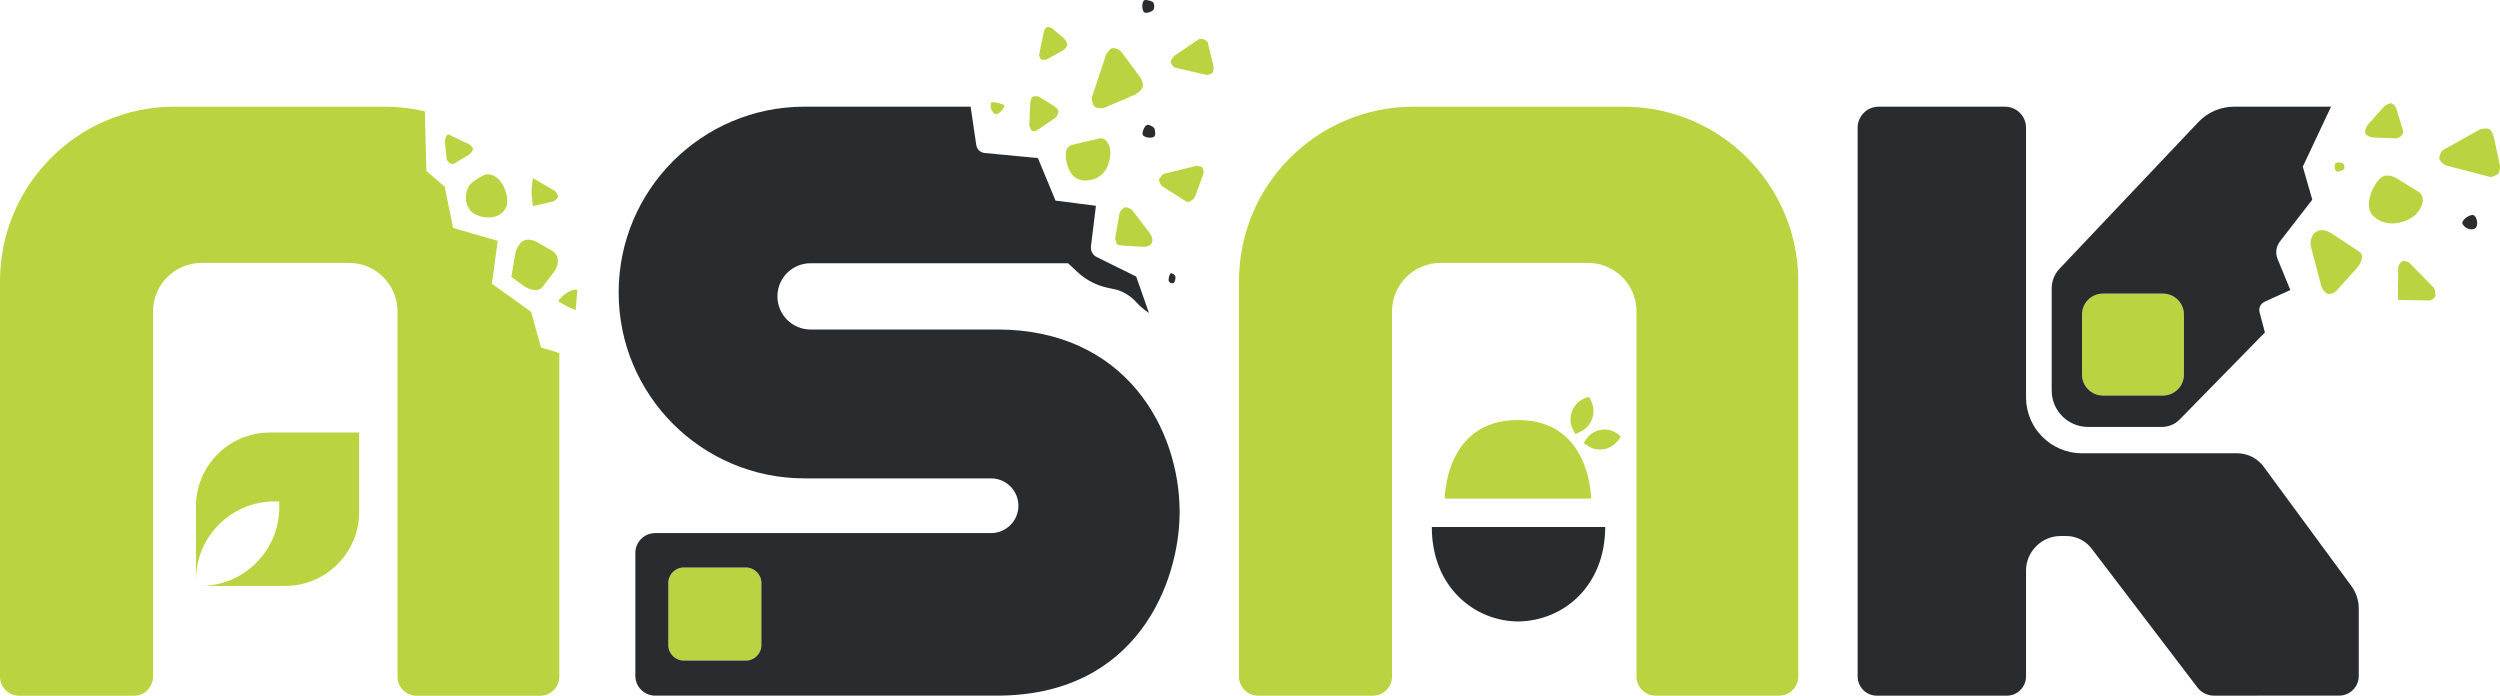
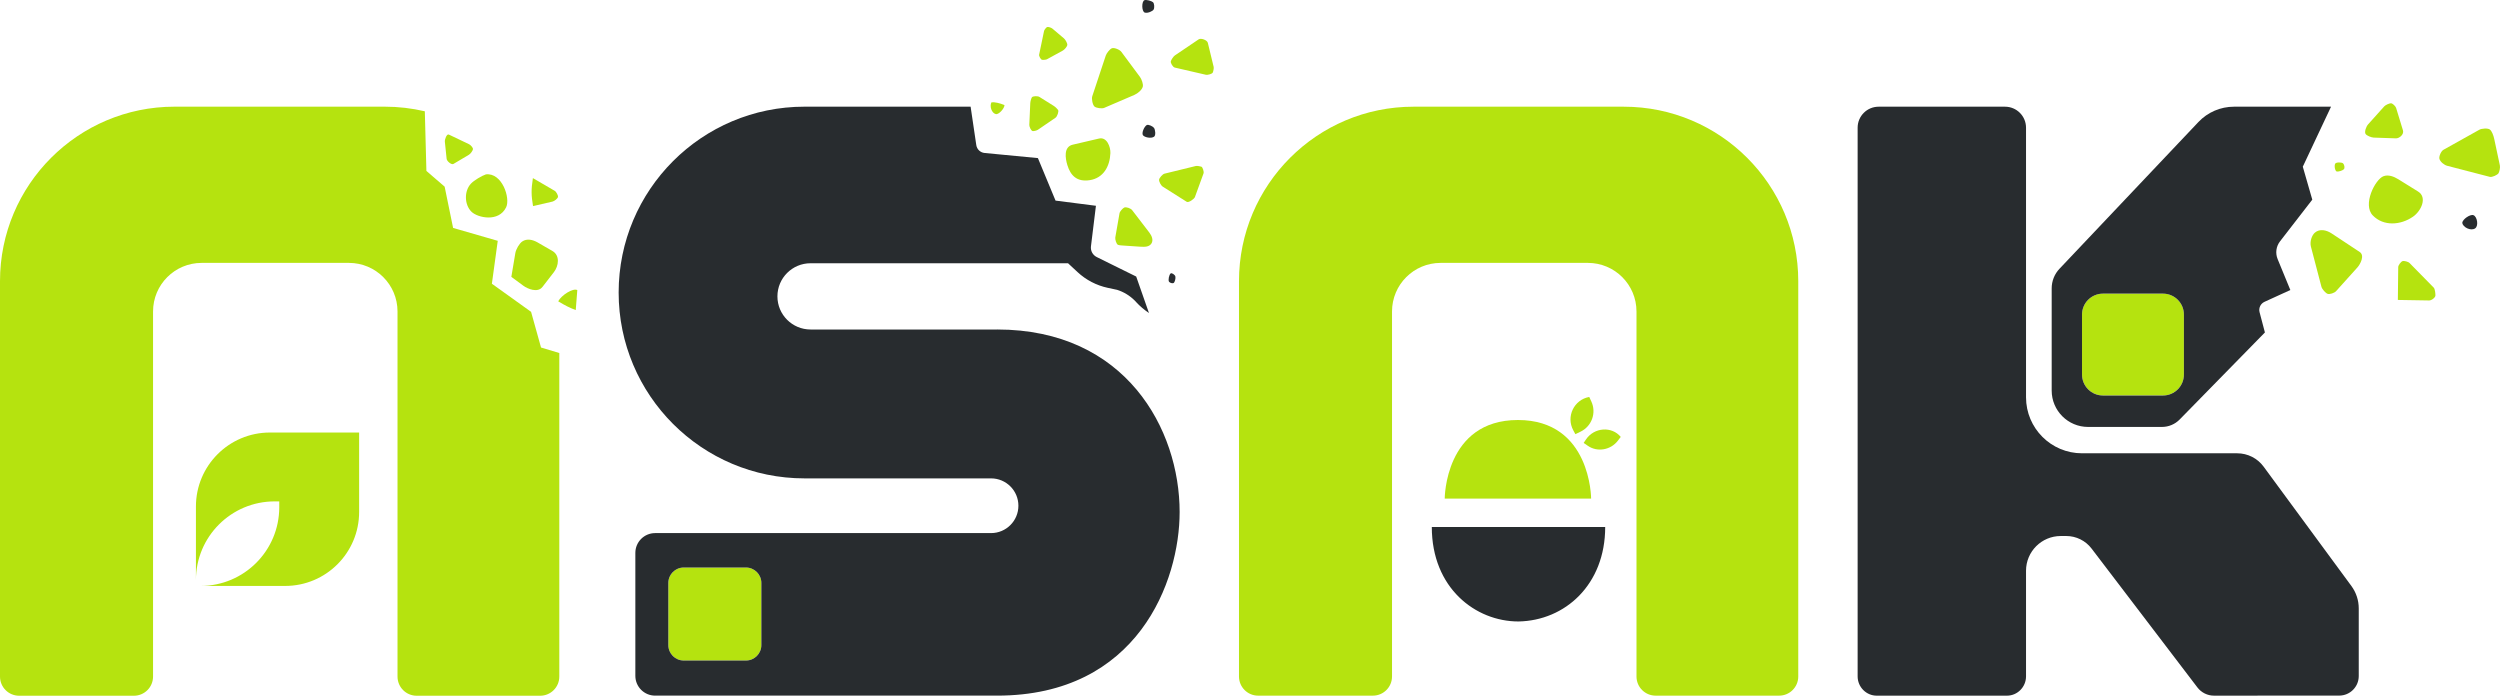
<svg xmlns="http://www.w3.org/2000/svg" id="_레이어_2" data-name="레이어 2" viewBox="0 0 1396.28 388.58">
  <defs>
    <style>
      .cls-1 {
-         fill: #b9d440;
+         fill: #B5E30F;
      }

      .cls-2 {
        fill: #282c2f;
      }
    </style>
  </defs>
  <g id="_레이어_5" data-name="레이어 5">
    <g>
      <path class="cls-1" d="M150.75,241.57c-22.82,0-41.32,18.5-41.32,41.32v41.11c0-24.28,19.68-43.97,43.97-43.97h2.57v3.25c0,24.28-19.68,43.97-43.97,43.97h47.26c22.82,0,41.32-18.5,41.32-41.32v-44.36h-49.83Z" />
      <path class="cls-1" d="M296.62,174.17l-21.9-15.7,3.28-23.97-24.94-7.2-4.72-23.05-10.19-8.78-.88-33.31c-7.18-1.68-14.66-2.58-22.36-2.58h-117.45C43.64,59.59,0,103.23,0,157.05v220.82c0,5.92,4.79,10.71,10.71,10.71h64.07c5.91,0,10.7-4.79,10.7-10.71v-203.91c0-14.98,12.15-27.13,27.13-27.13h82.28c14.98,0,27.13,12.15,27.13,27.13v203.91c0,5.92,4.79,10.71,10.7,10.71h68.96c5.91,0,10.7-4.79,10.7-10.71v-180.7l-10.21-3.08-5.55-19.91Z" />
      <path class="cls-1" d="M906.9,59.59h-117.45c-53.83,0-97.46,43.64-97.46,97.46v220.78c0,5.91,4.79,10.7,10.7,10.7h64.07c5.91,0,10.7-4.79,10.7-10.7v-203.87c0-14.98,12.15-27.13,27.13-27.13h82.28c14.98,0,27.13,12.15,27.13,27.13v203.87c0,5.91,4.79,10.7,10.7,10.7h68.95c5.91,0,10.7-4.79,10.7-10.7v-220.78c0-53.83-43.64-97.46-97.46-97.46Z" />
      <path class="cls-1" d="M847.78,234.58h0c-40.89,0-40.89,43.91-40.89,43.91h81.77s0-43.91-40.88-43.91Z" />
      <path class="cls-1" d="M884.49,247.37l2.39,1.65c5.27,3.64,12.72,2.35,16.72-2.89l1.61-2.11h0c-5.02-6.08-14.87-5.36-19.42,1.42l-1.3,1.94Z" />
      <path class="cls-1" d="M879.86,242.48l2.86-1.37c6.3-3.01,9.01-10.53,6.07-16.86l-1.18-2.55h0c-8.53,1.55-13.05,10.98-8.93,18.6l1.18,2.18Z" />
      <path class="cls-1" d="M1174.54,163.98h33.49c6.46,0,11.71,5.25,11.71,11.71v33.49c0,6.46-5.25,11.71-11.71,11.71h-33.49c-6.46,0-11.71-5.25-11.71-11.71v-33.49c0-6.46,5.25-11.71,11.71-11.71Z" />
      <rect class="cls-1" x="373.28" y="316.96" width="51.95" height="51.95" rx="8.63" ry="8.63" />
      <path class="cls-1" d="M1316.54,149.48l-11.85,13.17c-.83.92-3.51,1.89-4.67,1.47s-3.11-2.58-3.48-4l-5.86-22.35c-.73-2.77.46-6.33,2.2-7.83,2.71-2.34,6.52-1.45,9.34.42l15.7,10.38c2.95,1.95.36,6.83-1.37,8.74Z" />
      <path class="cls-1" d="M1390.65,98.79l-23.86-6.19c-1.72-.45-3.88-2.23-4.34-3.86-.39-1.38.95-4.35,2.23-5.07l20.1-11.23c1.24-.7,4.69-.96,5.82-.11s2.04,3.34,2.43,5.14l3.18,14.94c.25,1.17-.2,3.36-.74,4.32s-3.64,2.37-4.82,2.06Z" />
      <path class="cls-1" d="M1347.72,121c-7.01,4.87-16.51,5.44-22.46-.65-5.89-6.02,1.27-20.18,5.96-21.94,2.7-1.01,5.78.17,8.25,1.7l11.07,6.87c5.26,3.26,1.76,10.84-2.81,14.01Z" />
      <path class="cls-1" d="M302.92,160.29c-2.62,3.39-8.17,1.1-10.68-.75l-6.65-4.91,2.22-13.22c.38-2.29,2.27-5.44,3.87-6.54,2.59-1.77,5.86-1.02,8.5.49l8.34,4.81c4.38,2.52,3.5,8.37.87,11.78l-6.45,8.34Z" />
      <path class="cls-1" d="M608.54,100.64c-7.01,1.04-10.6-2.53-12.4-8.41-1.15-3.75-2.2-10.21,2.98-11.42l14.74-3.44c4.33-1.01,6.45,4.69,6.31,8.14-.31,7.47-3.92,13.98-11.63,15.13Z" />
      <path class="cls-1" d="M282.66,115.81c-4.11,8.47-15.86,5.8-19.28,2.5-4.08-3.93-4.2-11.61-.39-15.7,1.77-1.91,6.07-4.42,8.39-5.22,8.99-1.09,13.81,13.23,11.29,18.42Z" />
      <path class="cls-1" d="M1356.71,167.81l-17.48-.29.21-18.36c.01-1.06,1.51-3,2.39-3.31s3.19.3,3.94,1.06l13.52,13.76c.71.73.97,3.59.92,4.43-.06,1.05-2.09,2.73-3.49,2.71Z" />
      <path class="cls-1" d="M662.8,112.71l-13.49-8.53c-.88-.56-2.07-2.79-1.95-3.82s1.97-3.1,3-3.36l17.54-4.29c.61-.15,2.5.15,3.08.38.78.32,1.52,2.89,1.22,3.71l-4.83,13.27c-.39,1.07-3.53,3.3-4.57,2.64Z" />
      <path class="cls-1" d="M673.43,41.74l-17.27-3.99c-1.14-.26-2.51-2.63-2.24-3.53s1.4-2.68,2.27-3.27l13.29-8.98c1.25-.84,4.72.36,5.11,1.97l3.26,13.46c.17.69-.24,2.64-.53,3.17-.39.71-2.77,1.43-3.9,1.17Z" />
      <path class="cls-1" d="M636.96,137.79l-9.11-.61c-1.17-.08-2.71-.15-3.44-.44-.91-.36-1.69-3.1-1.51-4.11l2.37-13.54c.17-.98,1.79-2.79,2.65-3.18,1.02-.46,3.58.41,4.37,1.43l9.58,12.49c1.4,1.82,2.5,4.32,1.14,6.28-1.27,1.83-3.66,1.83-6.04,1.67Z" />
      <path class="cls-1" d="M1338.17,77.27l-12.46-.42c-1.23-.04-3.91-1.05-4.53-2.07-.73-1.2.38-4.15,1.43-5.32l9-10.03c.71-.79,2.79-1.73,3.73-1.75s2.62,1.63,2.93,2.64l3.82,12.52c.68,2.23-2.04,4.49-3.9,4.43Z" />
      <path class="cls-1" d="M589.55,65.73l-9.86,6.74c-.64.44-2.25.85-2.96.73-.88-.15-1.89-2.49-1.85-3.44l.54-12.17c.04-.89.49-2.52.88-3.19.5-.84,3.32-.84,4.19-.29l8.01,5.01c.85.53,1.99,1.62,2.44,2.27.57.81-.48,3.7-1.4,4.33Z" />
      <path class="cls-1" d="M584.79,33.09c-.53.29-2.41.47-2.91.27-.67-.26-1.67-2.08-1.52-2.8l2.76-13.29c.13-.6,1.28-2.1,1.79-2.19.68-.12,2.2.33,2.88.91l6.46,5.47c.76.65,1.94,2.65,1.85,3.62s-1.56,2.65-2.51,3.17l-8.81,4.83Z" />
      <path class="cls-1" d="M253.3,91.55c-1.16.69-3.71-1.52-3.85-2.81l-.99-9.6c-.13-1.27,1.02-4.45,2.17-4.01l11.37,5.43c.8.38,2.18,1.87,2.15,2.66-.05.98-1.4,2.71-2.26,3.22l-8.6,5.1Z" />
      <path class="cls-1" d="M309.78,106.55c.91.53,2.05,2.63,1.85,3.49s-1.93,2.29-3.12,2.57l-10.81,2.49c-.98-6.04-1.1-8.97-.07-15.62l12.15,7.08Z" />
      <path class="cls-1" d="M321.57,173.18c-3.41-1.27-5.91-2.54-9.81-4.9,1.8-3.42,8.28-7.55,10.67-6.27l-.87,11.18Z" />
      <path class="cls-1" d="M561.03,58.7c-.06,1.92-3.23,5.41-4.86,5.02-2.32-.54-3.6-4.39-2.42-6.58,1.7-.21,4.59.41,7.28,1.56Z" />
      <path class="cls-1" d="M1304.25,91.4c.49-.88,3.73-.86,4.42-.12.69.74,1.09,2.56.38,3.27-.75.75-2.84,1.34-3.85,1.26s-1.66-3.15-.95-4.42Z" />
      <path class="cls-1" d="M633.54,53.02l-16.89,7.25c-1.17.5-4.32.08-5.3-.71-1.14-.92-1.78-4.37-1.31-5.79l7.55-22.75c.42-1.26,2.17-3.51,3.33-4.03,1.33-.59,4.45.73,5.34,1.93l10.42,14.04c.94,1.27,1.95,4.08,1.58,5.46-.5,1.85-2.78,3.76-4.73,4.6Z" />
      <path class="cls-2" d="M1317.39,339.79c0-4.49-1.44-8.87-4.1-12.49l-49.03-66.67c-3.45-4.69-8.92-7.46-14.75-7.46h-86.67c-17.27,0-31.28-14-31.28-31.28V71.32c0-6.48-5.25-11.73-11.73-11.73h-70.59c-6.48,0-11.73,5.25-11.73,11.73v181.86s0,46.19,0,46.19v78.4c0,5.89,4.77,10.77,10.66,10.77h72.73c5.89,0,10.66-4.88,10.66-10.77v-59c0-10.71,8.69-19.4,19.4-19.4h3.07c5.55,0,10.78,2.59,14.14,7.01l59.11,77.56c2.2,2.89,5.63,4.59,9.26,4.59l69.93-.03c6.03,0,10.92-4.89,10.92-10.93v-37.78Z" />
      <path class="cls-2" d="M1262,174.39c-.62-2.35.54-4.81,2.76-5.82l14.42-6.59-7.1-17.28c-1.36-3.31-.85-7.09,1.34-9.91l18.02-23.28-5.3-18.41,15.71-33.38.03-.13h-54.17c-7.51,0-14.69,3.09-19.85,8.54l-77.61,81.98c-2.8,2.95-4.36,6.87-4.36,10.94v57.07c0,11.23,9.1,20.33,20.33,20.33h41.25c3.73,0,7.29-1.5,9.9-4.16l47.61-48.61-2.98-11.29ZM1219.74,209.19c0,6.47-5.24,11.71-11.71,11.71h-33.49c-6.47,0-11.71-5.24-11.71-11.71v-33.49c0-6.47,5.24-11.71,11.71-11.71h33.49c6.47,0,11.71,5.24,11.71,11.71v33.49Z" />
      <path class="cls-2" d="M556.88,184.03h-104.18c-10.21,0-18.5-8.28-18.5-18.5h0c0-10.21,8.28-18.5,18.5-18.5h143.81l5.34,4.96c4.74,4.4,10.58,7.43,16.9,8.78l5.16,1.1c3.73,1.19,7.12,3.25,9.88,6.02l.72.78c2.14,2.33,4.56,4.39,7.2,6.15l-7.13-20.37-15.03-7.42-7.02-3.47c-2.23-1.1-3.52-3.49-3.22-5.96l2.78-22.67-22.56-2.89-9.85-23.74-29.78-2.86c-2.37-.23-4.28-2.04-4.63-4.4l-3.17-21.46h-92.78c-57.33,0-103.8,46.47-103.8,103.8h0c0,57.33,46.47,103.8,103.8,103.8h104.19c8.44,0,15.28,6.84,15.28,15.28h0c0,8.44-6.84,15.28-15.28,15.28h-187.6c-6.11,0-11.06,4.95-11.06,11.06v68.66c0,6.11,4.95,11.06,11.06,11.06h190.97c78.71,0,101.96-64.02,101.96-102.54h0c0-46.21-30.04-101.96-101.96-101.96ZM425.23,360.29c0,4.77-3.86,8.63-8.63,8.63h-34.7c-4.77,0-8.63-3.86-8.63-8.63v-34.7c0-4.77,3.86-8.63,8.63-8.63h34.7c4.77,0,8.63,3.86,8.63,8.63v34.7Z" />
      <path class="cls-2" d="M1382.47,127.49c-2.32,1.75-6.99-.53-7.24-3.04.05-1.92,4.37-4.93,6.19-4.28,2.1.76,3,5.85,1.05,7.32Z" />
      <path class="cls-2" d="M639.42,7.05c-1.84-.49-1.92-6.34-.2-6.95,1.03-.37,3.86.4,4.7,1.1s.95,3.22.38,4.15-3.24,2.13-4.88,1.7Z" />
      <path class="cls-2" d="M644.58,76.34c-1.71,1.21-5.47.34-6.25-.86s.63-4.68,2.12-5.62c.89-.55,3.41.69,4.05,1.54.75.99,1.13,4.19.07,4.94Z" />
      <path class="cls-2" d="M653.83,152.71c.6-.47,2.37.71,2.63,1.7s-.31,3.16-.92,3.6-2.13.04-2.63-.68c-.59-.84.03-3.92.92-4.63Z" />
      <path class="cls-2" d="M848.11,347.1h0c26-.48,48.42-20.56,48.41-52.77h-96.84c0,34.07,24.38,52.77,48.43,52.77Z" />
    </g>
  </g>
</svg>
